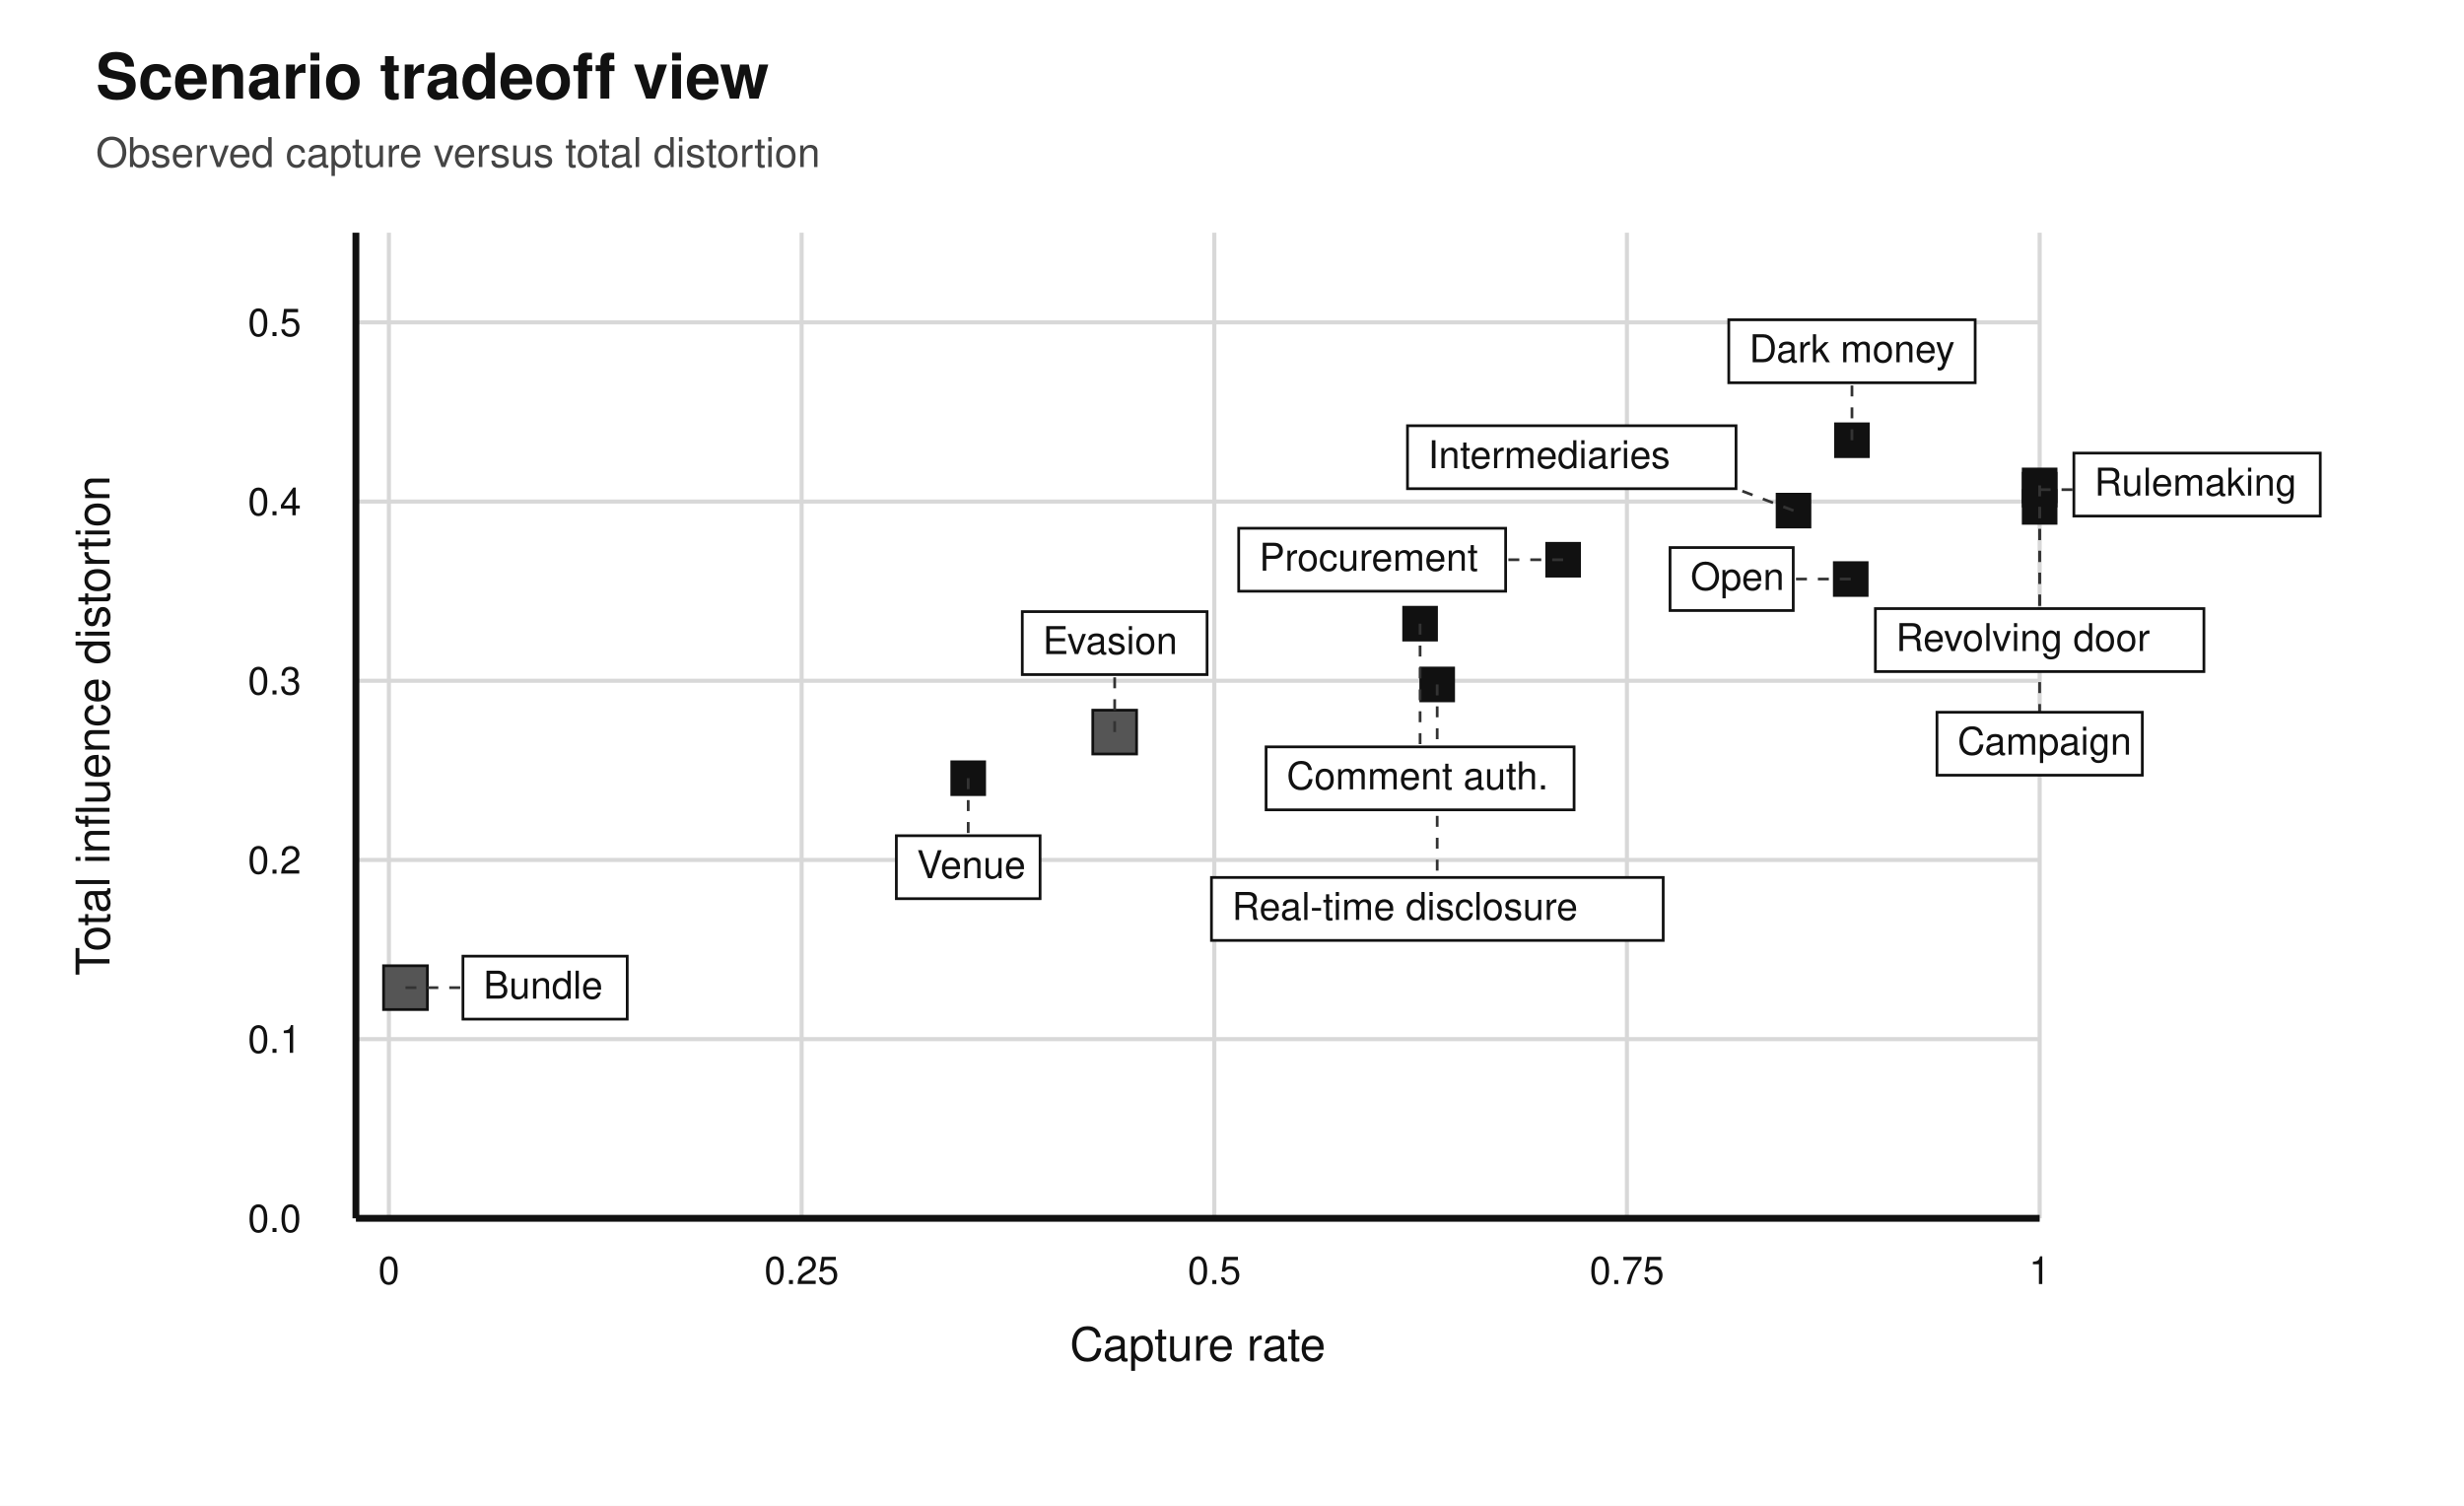
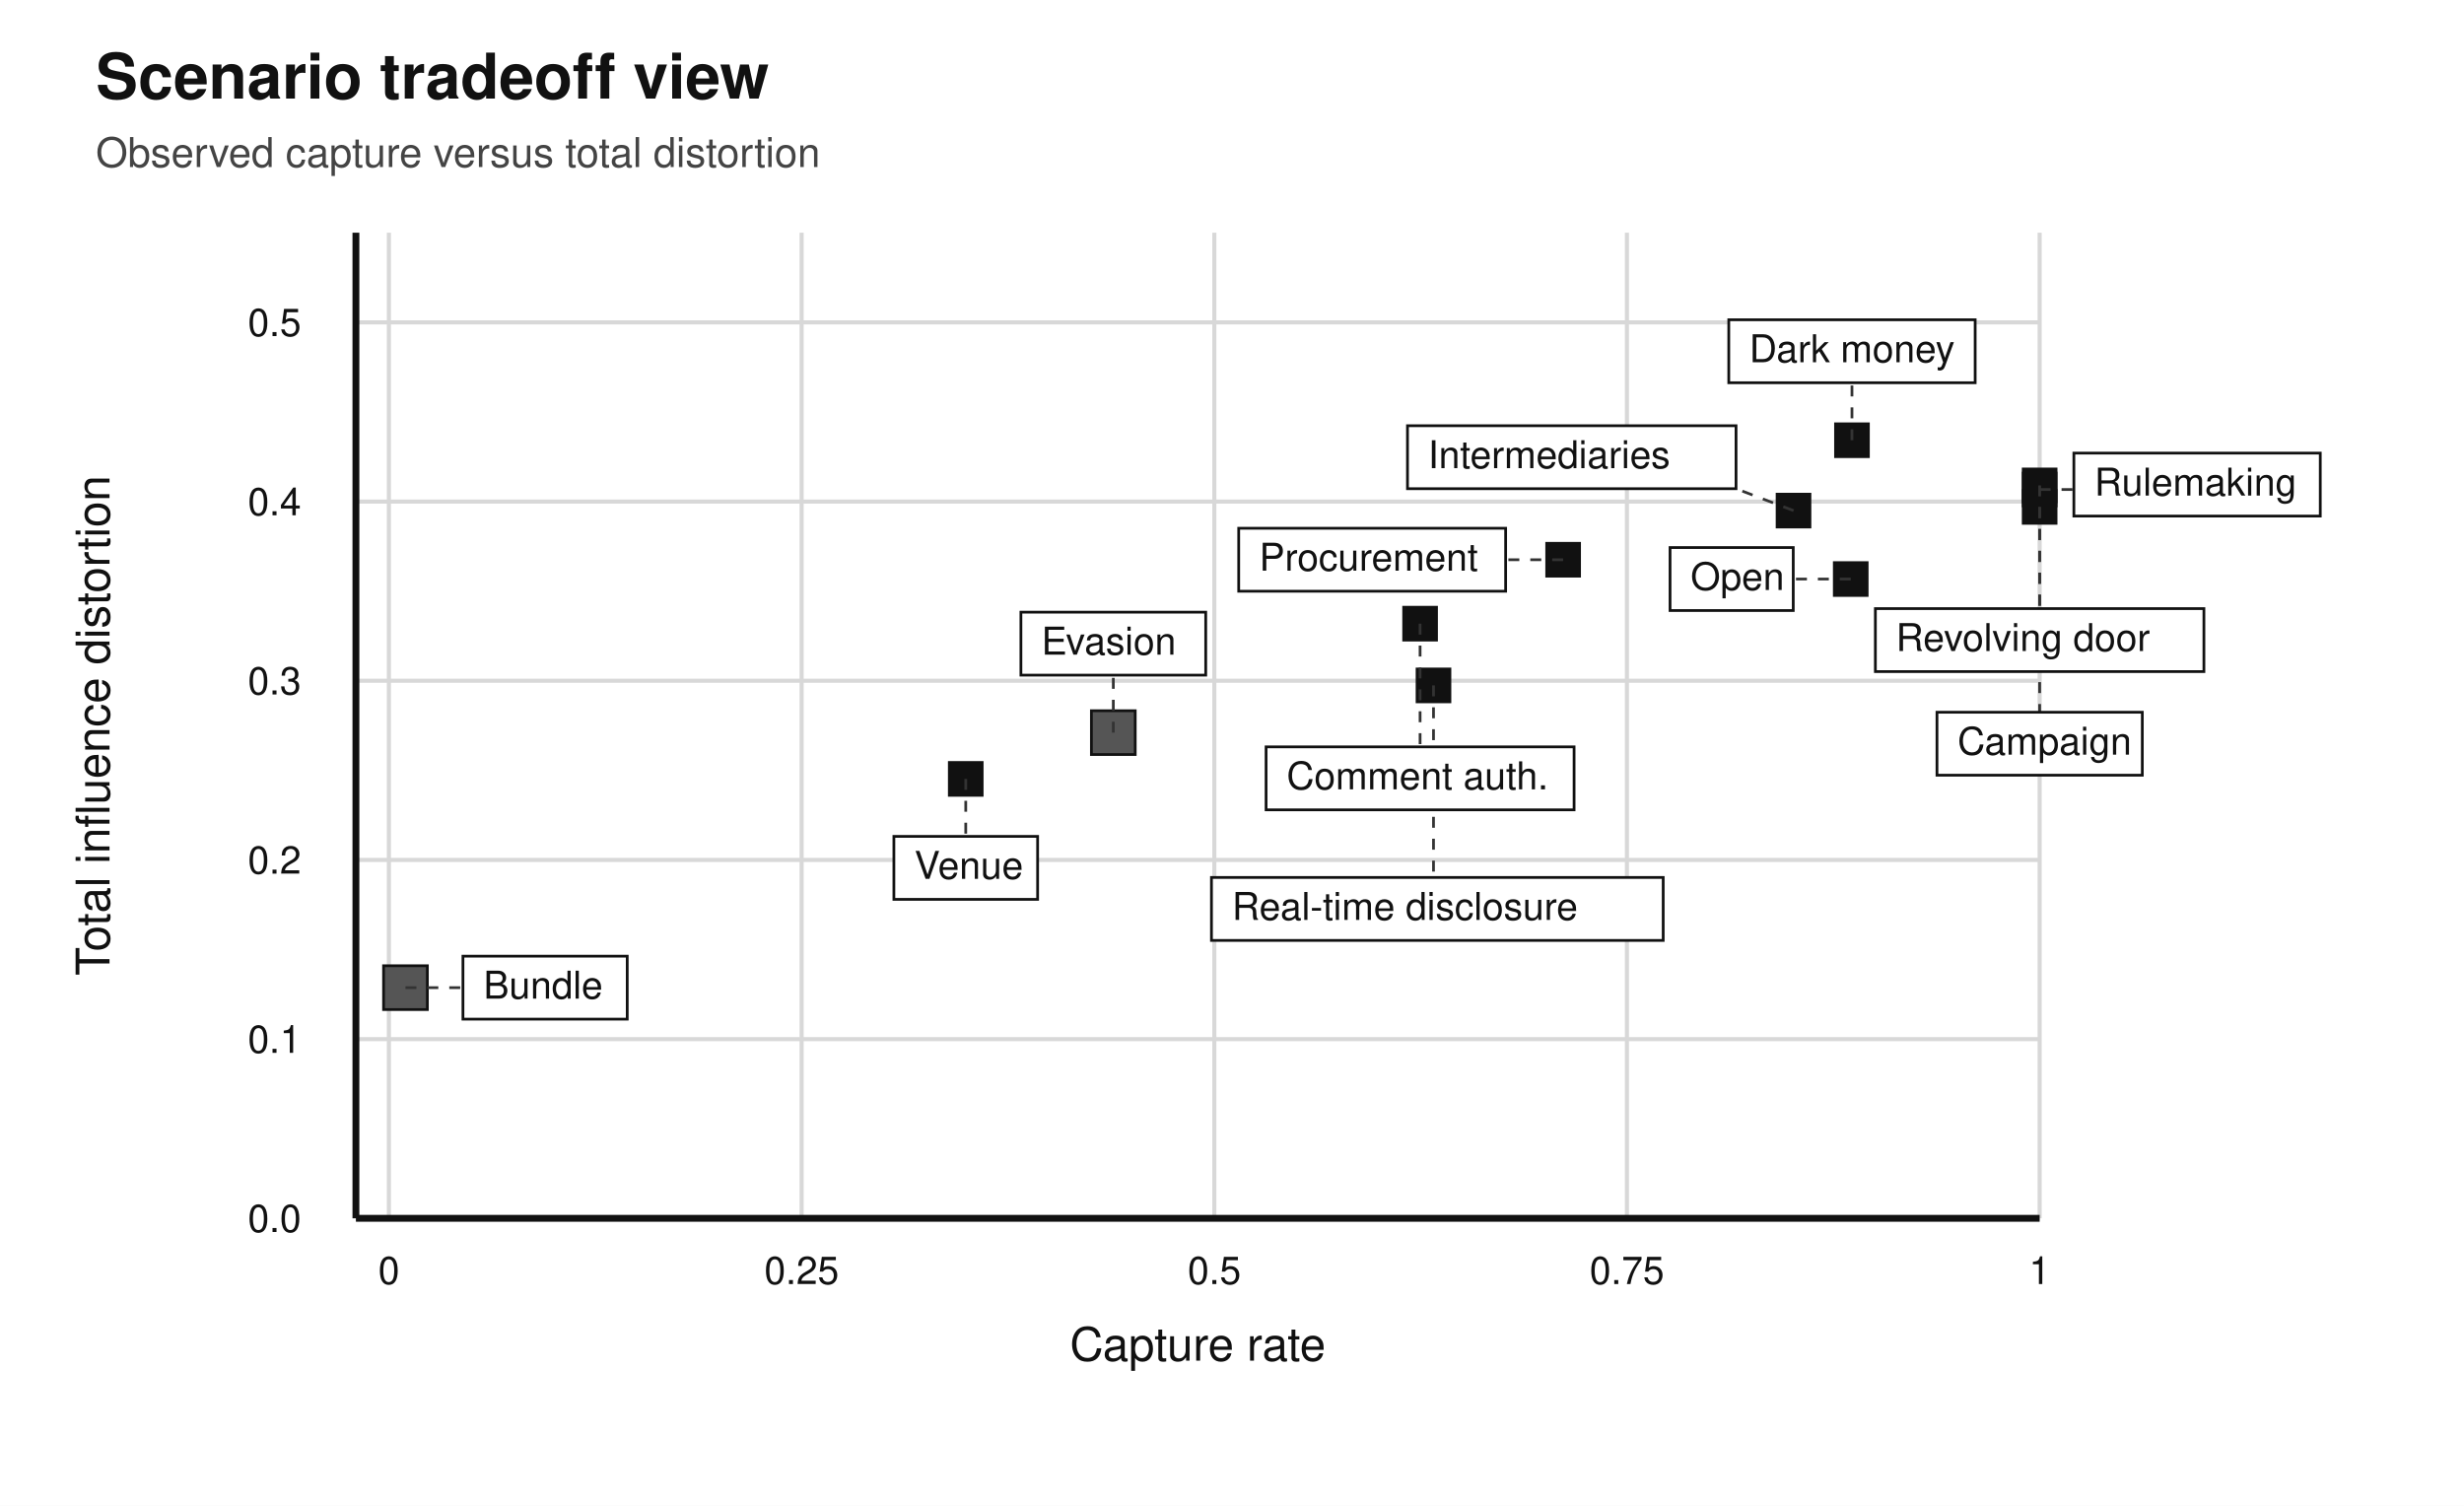
<svg xmlns="http://www.w3.org/2000/svg" width="1800px" height="1100px" viewBox="0 0 1800 1100" role="img">
  <style>
text { font-family: Helvetica, Arial, sans-serif; font-size: 34px; fill: #111; }
.title { font-size: 46px; font-weight: 700; }
.subtitle { font-size: 30px; fill: #444; }
.small, .tick, .label { font-size: 28px; }
.point-number { font-size: 22px; fill: #fff; font-weight: 700; }
.arch-title { font-size: 30px; font-weight: 700; }
.axis { stroke: #111; stroke-width: 5; fill: none; }
.grid { stroke: #d8d8d8; stroke-width: 3; fill: none; }
.segment, .point, .legend-swatch, .arch-box { stroke: #111; stroke-width: 2; }
.warning-zone { stroke: none; }
.label-box { fill: #fff; stroke: #111; stroke-width: 2; }
.leader { stroke: #333; stroke-width: 2; fill: none; stroke-dasharray: 8 8; }
.threshold { stroke: #999; stroke-width: 4; fill: none; stroke-dasharray: 12 12; }
.series-primary { stroke: #111; stroke-width: 8; fill: none; }
.series-secondary { stroke: #777; stroke-width: 8; fill: none; stroke-dasharray: 24 18; }
</style>
  <rect width="100%" height="100%" fill="#fff" />
  <text x="70" y="72" text-anchor="start" class="title">Scenario tradeoff view</text>
  <text x="70" y="122" text-anchor="start" class="subtitle">Observed capture versus total distortion</text>
  <line x1="284.1" y1="170" x2="284.1" y2="890" class="grid" />
  <text x="284.1" y="938" text-anchor="middle" class="tick">0</text>
  <line x1="585.6" y1="170" x2="585.6" y2="890" class="grid" />
  <text x="585.6" y="938" text-anchor="middle" class="tick">0.25</text>
  <line x1="887.1" y1="170" x2="887.1" y2="890" class="grid" />
  <text x="887.1" y="938" text-anchor="middle" class="tick">0.5</text>
  <line x1="1188.5" y1="170" x2="1188.5" y2="890" class="grid" />
  <text x="1188.5" y="938" text-anchor="middle" class="tick">0.75</text>
  <line x1="1490" y1="170" x2="1490" y2="890" class="grid" />
  <text x="1490" y="938" text-anchor="middle" class="tick">1</text>
  <line x1="260" y1="890" x2="1490" y2="890" class="grid" />
  <text x="220" y="900" text-anchor="end" class="tick">0.0</text>
  <line x1="260" y1="759.1" x2="1490" y2="759.1" class="grid" />
  <text x="220" y="769.1" text-anchor="end" class="tick">0.1</text>
  <line x1="260" y1="628.2" x2="1490" y2="628.2" class="grid" />
  <text x="220" y="638.2" text-anchor="end" class="tick">0.2</text>
  <line x1="260" y1="497.3" x2="1490" y2="497.3" class="grid" />
  <text x="220" y="507.3" text-anchor="end" class="tick">0.3</text>
  <line x1="260" y1="366.4" x2="1490" y2="366.4" class="grid" />
  <text x="220" y="376.4" text-anchor="end" class="tick">0.4</text>
  <line x1="260" y1="235.5" x2="1490" y2="235.5" class="grid" />
  <text x="220" y="245.5" text-anchor="end" class="tick">0.5</text>
  <line x1="260" y1="890" x2="1490" y2="890" class="axis" />
  <line x1="260" y1="170" x2="260" y2="890" class="axis" />
  <text x="875" y="994" text-anchor="middle">Capture rate</text>
  <text x="80" y="530" text-anchor="middle" transform="rotate(-90 80 530)">Total influence distortion</text>
  <rect x="1340.0" y="411.0" width="24" height="24" fill="#111111" class="point" />
-   <rect x="1478" y="345.7" width="24" height="24" fill="#111111" class="point" />
+   <rect x="1478" y="345.6" width="24" height="24" fill="#111111" class="point" />
  <rect x="1478" y="358.3" width="24" height="24" fill="#111111" class="point" />
  <rect x="1340.9" y="309.6" width="24" height="24" fill="#111111" class="point" />
  <rect x="1478" y="342.6" width="24" height="24" fill="#111111" class="point" />
  <rect x="1298.2" y="361.0" width="24" height="24" fill="#111111" class="point" />
-   <rect x="1037.9" y="488.0" width="24" height="24" fill="#111111" class="point" />
+   <rect x="1035.2" y="488.7" width="24" height="24" fill="#111111" class="point" />
  <rect x="1025.4" y="443.6" width="24" height="24" fill="#111111" class="point" />
  <rect x="1129.9" y="396.9" width="24" height="24" fill="#111111" class="point" />
-   <rect x="695.3" y="556.5" width="24" height="24" fill="#111111" class="point" />
+   <rect x="693.5" y="557.0" width="24" height="24" fill="#111111" class="point" />
  <rect x="280.2" y="705.5" width="32" height="32" fill="#555555" class="point" />
-   <rect x="798.3" y="518.8" width="32" height="32" fill="#555555" class="point" />
+   <rect x="797.3" y="519.2" width="32" height="32" fill="#555555" class="point" />
  <line x1="1352.9" y1="321.6" x2="1352.9" y2="279.6" class="leader" />
  <line x1="1490" y1="354.6" x2="1490" y2="444.6" class="leader" />
-   <line x1="1490" y1="357.7" x2="1515" y2="357.7" class="leader" />
+   <line x1="1490" y1="357.6" x2="1515" y2="357.6" class="leader" />
  <line x1="1490" y1="370.3" x2="1490" y2="520.3" class="leader" />
  <line x1="1310.2" y1="373.0" x2="1268.2" y2="357.0" class="leader" />
  <line x1="1141.9" y1="408.9" x2="1099.9" y2="408.9" class="leader" />
  <line x1="1352.0" y1="423.0" x2="1310.0" y2="423.0" class="leader" />
  <line x1="1037.4" y1="455.6" x2="1037.4" y2="545.6" class="leader" />
-   <line x1="1049.9" y1="500.0" x2="1049.9" y2="641" class="leader" />
-   <line x1="814.3" y1="534.8" x2="814.3" y2="492.8" class="leader" />
-   <line x1="707.3" y1="568.5" x2="707.3" y2="610.5" class="leader" />
+   <line x1="1047.2" y1="500.7" x2="1047.2" y2="641" class="leader" />
+   <line x1="813.3" y1="535.2" x2="813.3" y2="493.2" class="leader" />
+   <line x1="705.5" y1="569.0" x2="705.5" y2="611.0" class="leader" />
  <line x1="296.2" y1="721.5" x2="338.2" y2="721.5" class="leader" />
  <rect x="1262.9" y="233.6" width="180" height="46" fill="#ffffff" class="label-box" />
  <text x="1277.9" y="264.6" text-anchor="start" class="label">Dark money</text>
  <rect x="1370" y="444.6" width="240" height="46" fill="#ffffff" class="label-box" />
  <text x="1385" y="475.6" text-anchor="start" class="label">Revolving door</text>
  <rect x="1515" y="331" width="180" height="46" fill="#ffffff" class="label-box" />
  <text x="1530" y="362" text-anchor="start" class="label">Rulemaking</text>
  <rect x="1415" y="520.3" width="150" height="46" fill="#ffffff" class="label-box" />
  <text x="1430" y="551.3" text-anchor="start" class="label">Campaign</text>
  <rect x="1028.2" y="311.0" width="240" height="46" fill="#ffffff" class="label-box" />
  <text x="1043.2" y="342.0" text-anchor="start" class="label">Intermediaries</text>
  <rect x="904.9" y="385.9" width="195" height="46" fill="#ffffff" class="label-box" />
  <text x="919.9" y="416.9" text-anchor="start" class="label">Procurement</text>
  <rect x="1220.0" y="400.0" width="90" height="46" fill="#ffffff" class="label-box" />
  <text x="1235.0" y="431.0" text-anchor="start" class="label">Open</text>
  <rect x="924.9" y="545.6" width="225" height="46" fill="#ffffff" class="label-box" />
  <text x="939.9" y="576.6" text-anchor="start" class="label">Comment auth.</text>
  <rect x="885" y="641" width="330" height="46" fill="#ffffff" class="label-box" />
  <text x="900" y="672" text-anchor="start" class="label">Real-time disclosure</text>
-   <rect x="746.8" y="446.8" width="135" height="46" fill="#ffffff" class="label-box" />
-   <text x="761.8" y="477.8" text-anchor="start" class="label">Evasion</text>
-   <rect x="654.8" y="610.5" width="105" height="46" fill="#ffffff" class="label-box" />
-   <text x="669.8" y="641.5" text-anchor="start" class="label">Venue</text>
+   <rect x="745.8" y="447.2" width="135" height="46" fill="#ffffff" class="label-box" />
+   <text x="760.8" y="478.2" text-anchor="start" class="label">Evasion</text>
+   <rect x="653.0" y="611.0" width="105" height="46" fill="#ffffff" class="label-box" />
+   <text x="668.0" y="642.0" text-anchor="start" class="label">Venue</text>
  <rect x="338.2" y="698.5" width="120" height="46" fill="#ffffff" class="label-box" />
  <text x="353.2" y="729.5" text-anchor="start" class="label">Bundle</text>
</svg>
